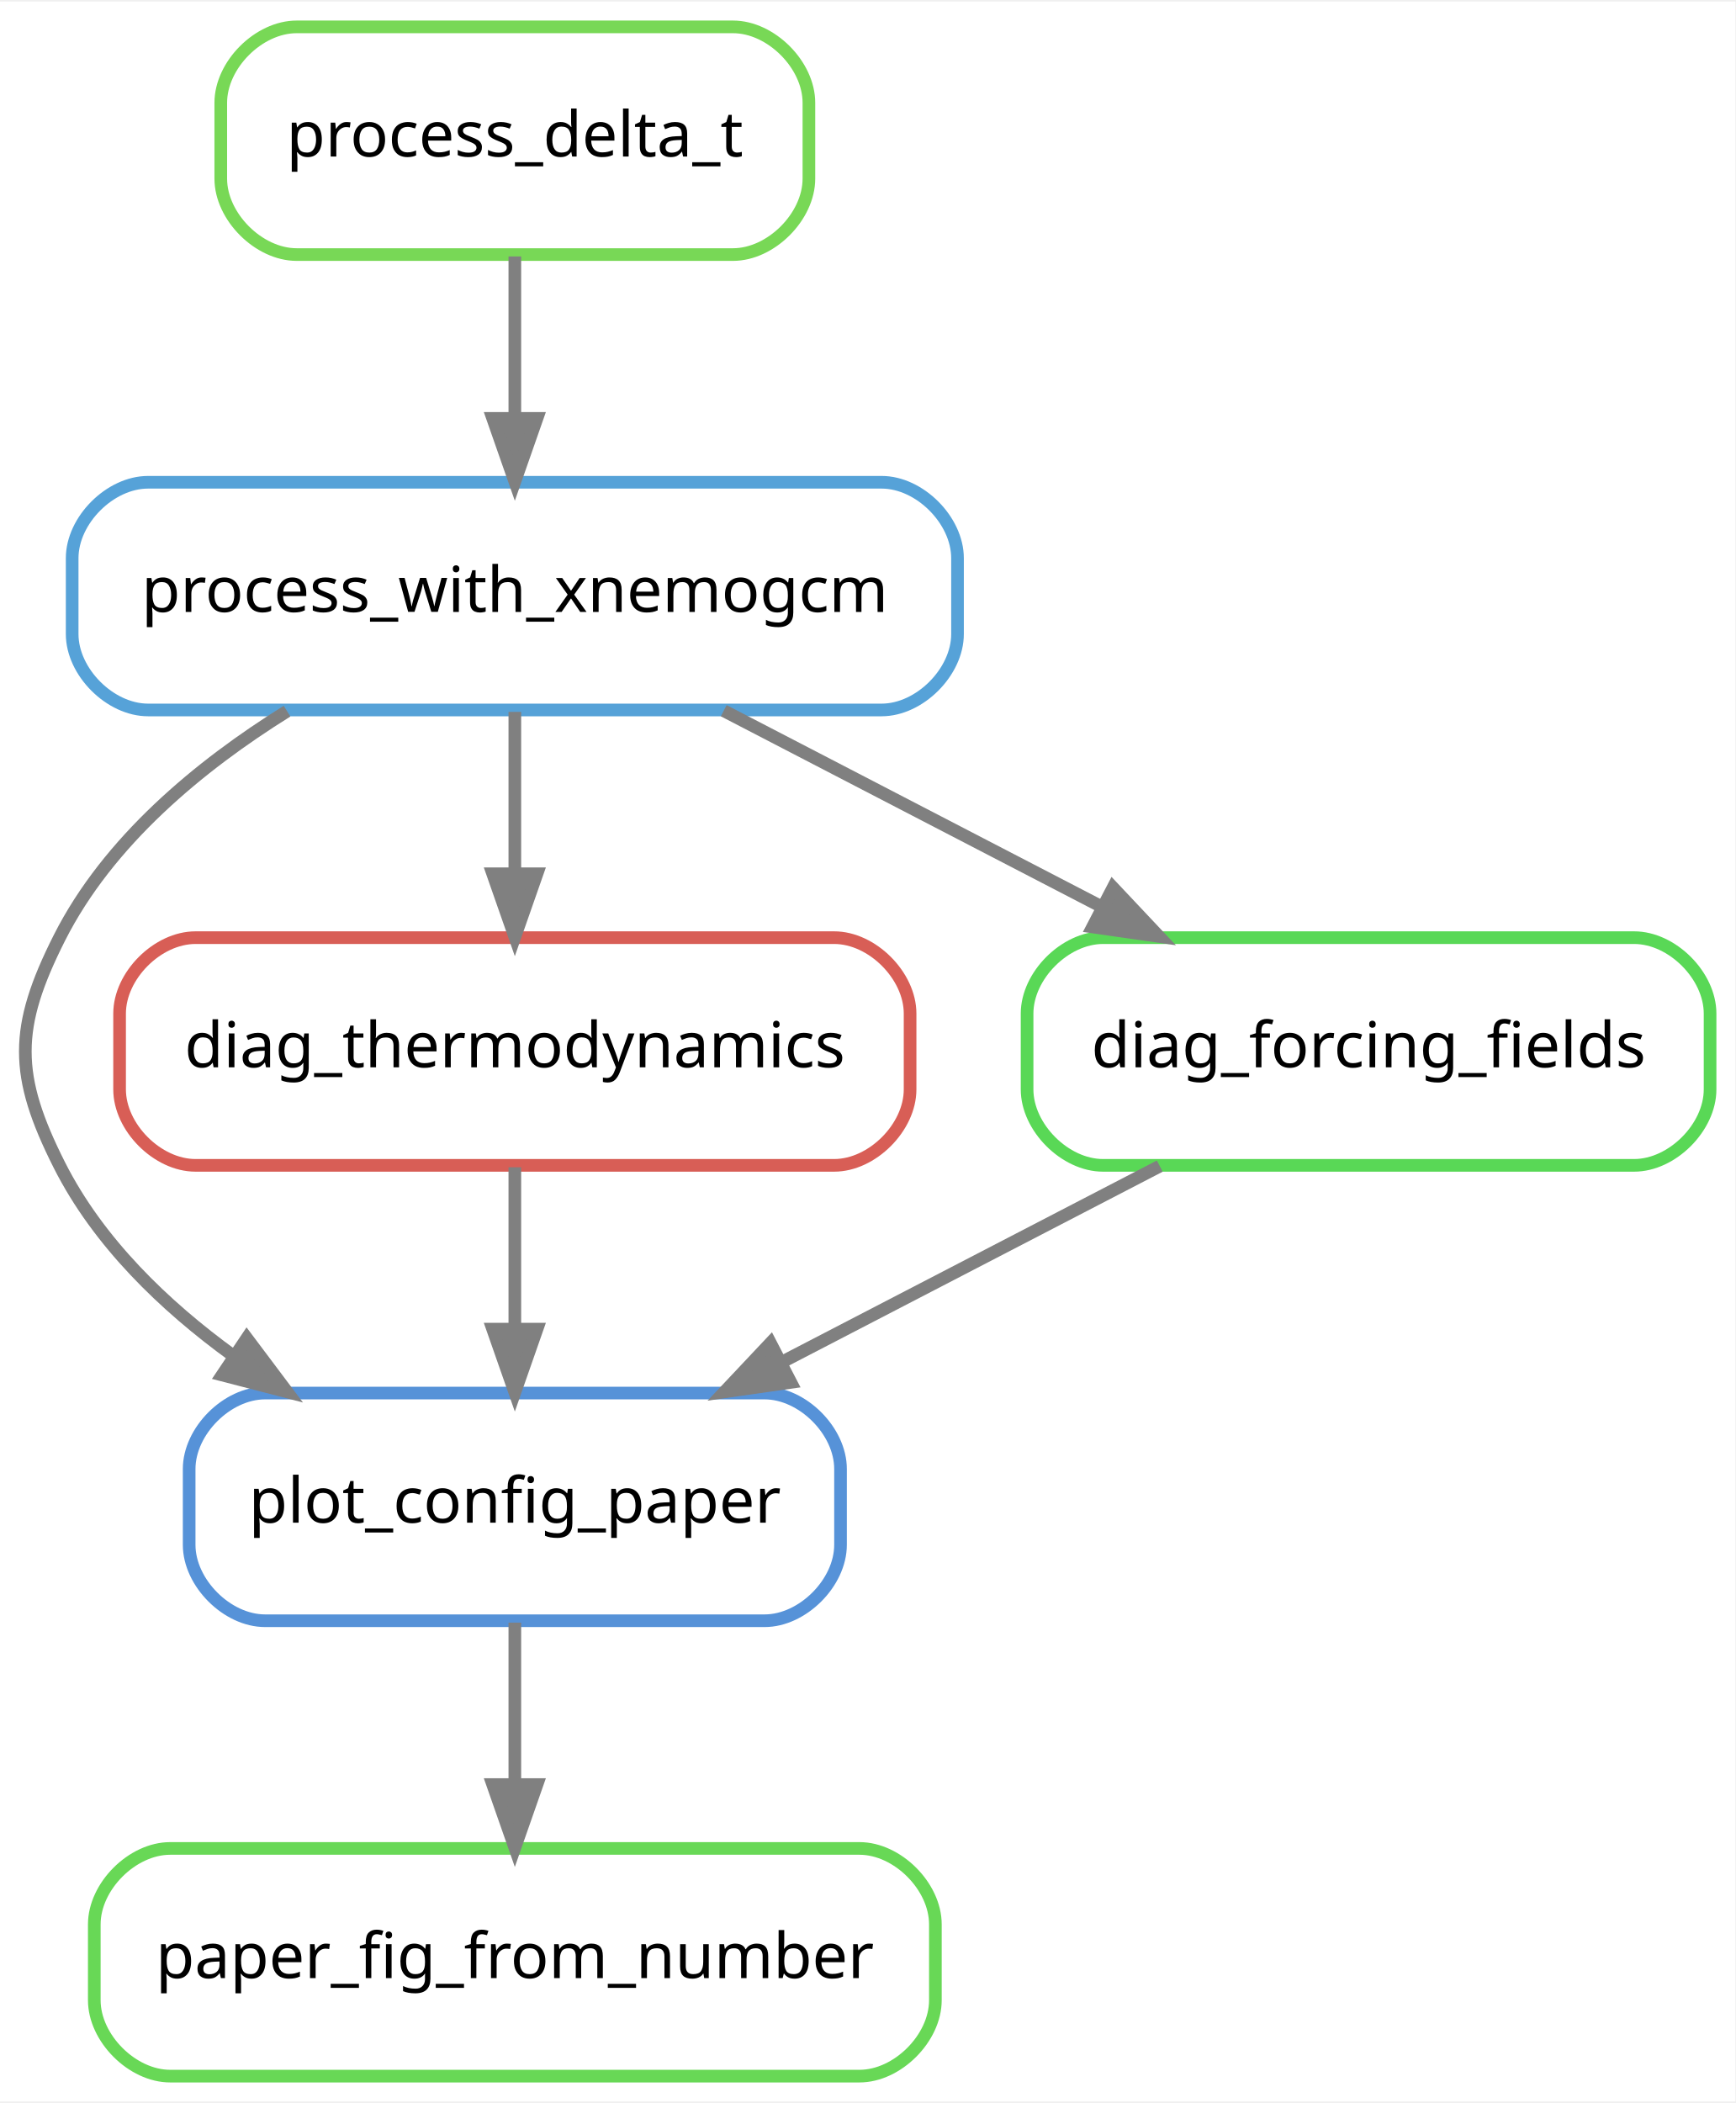
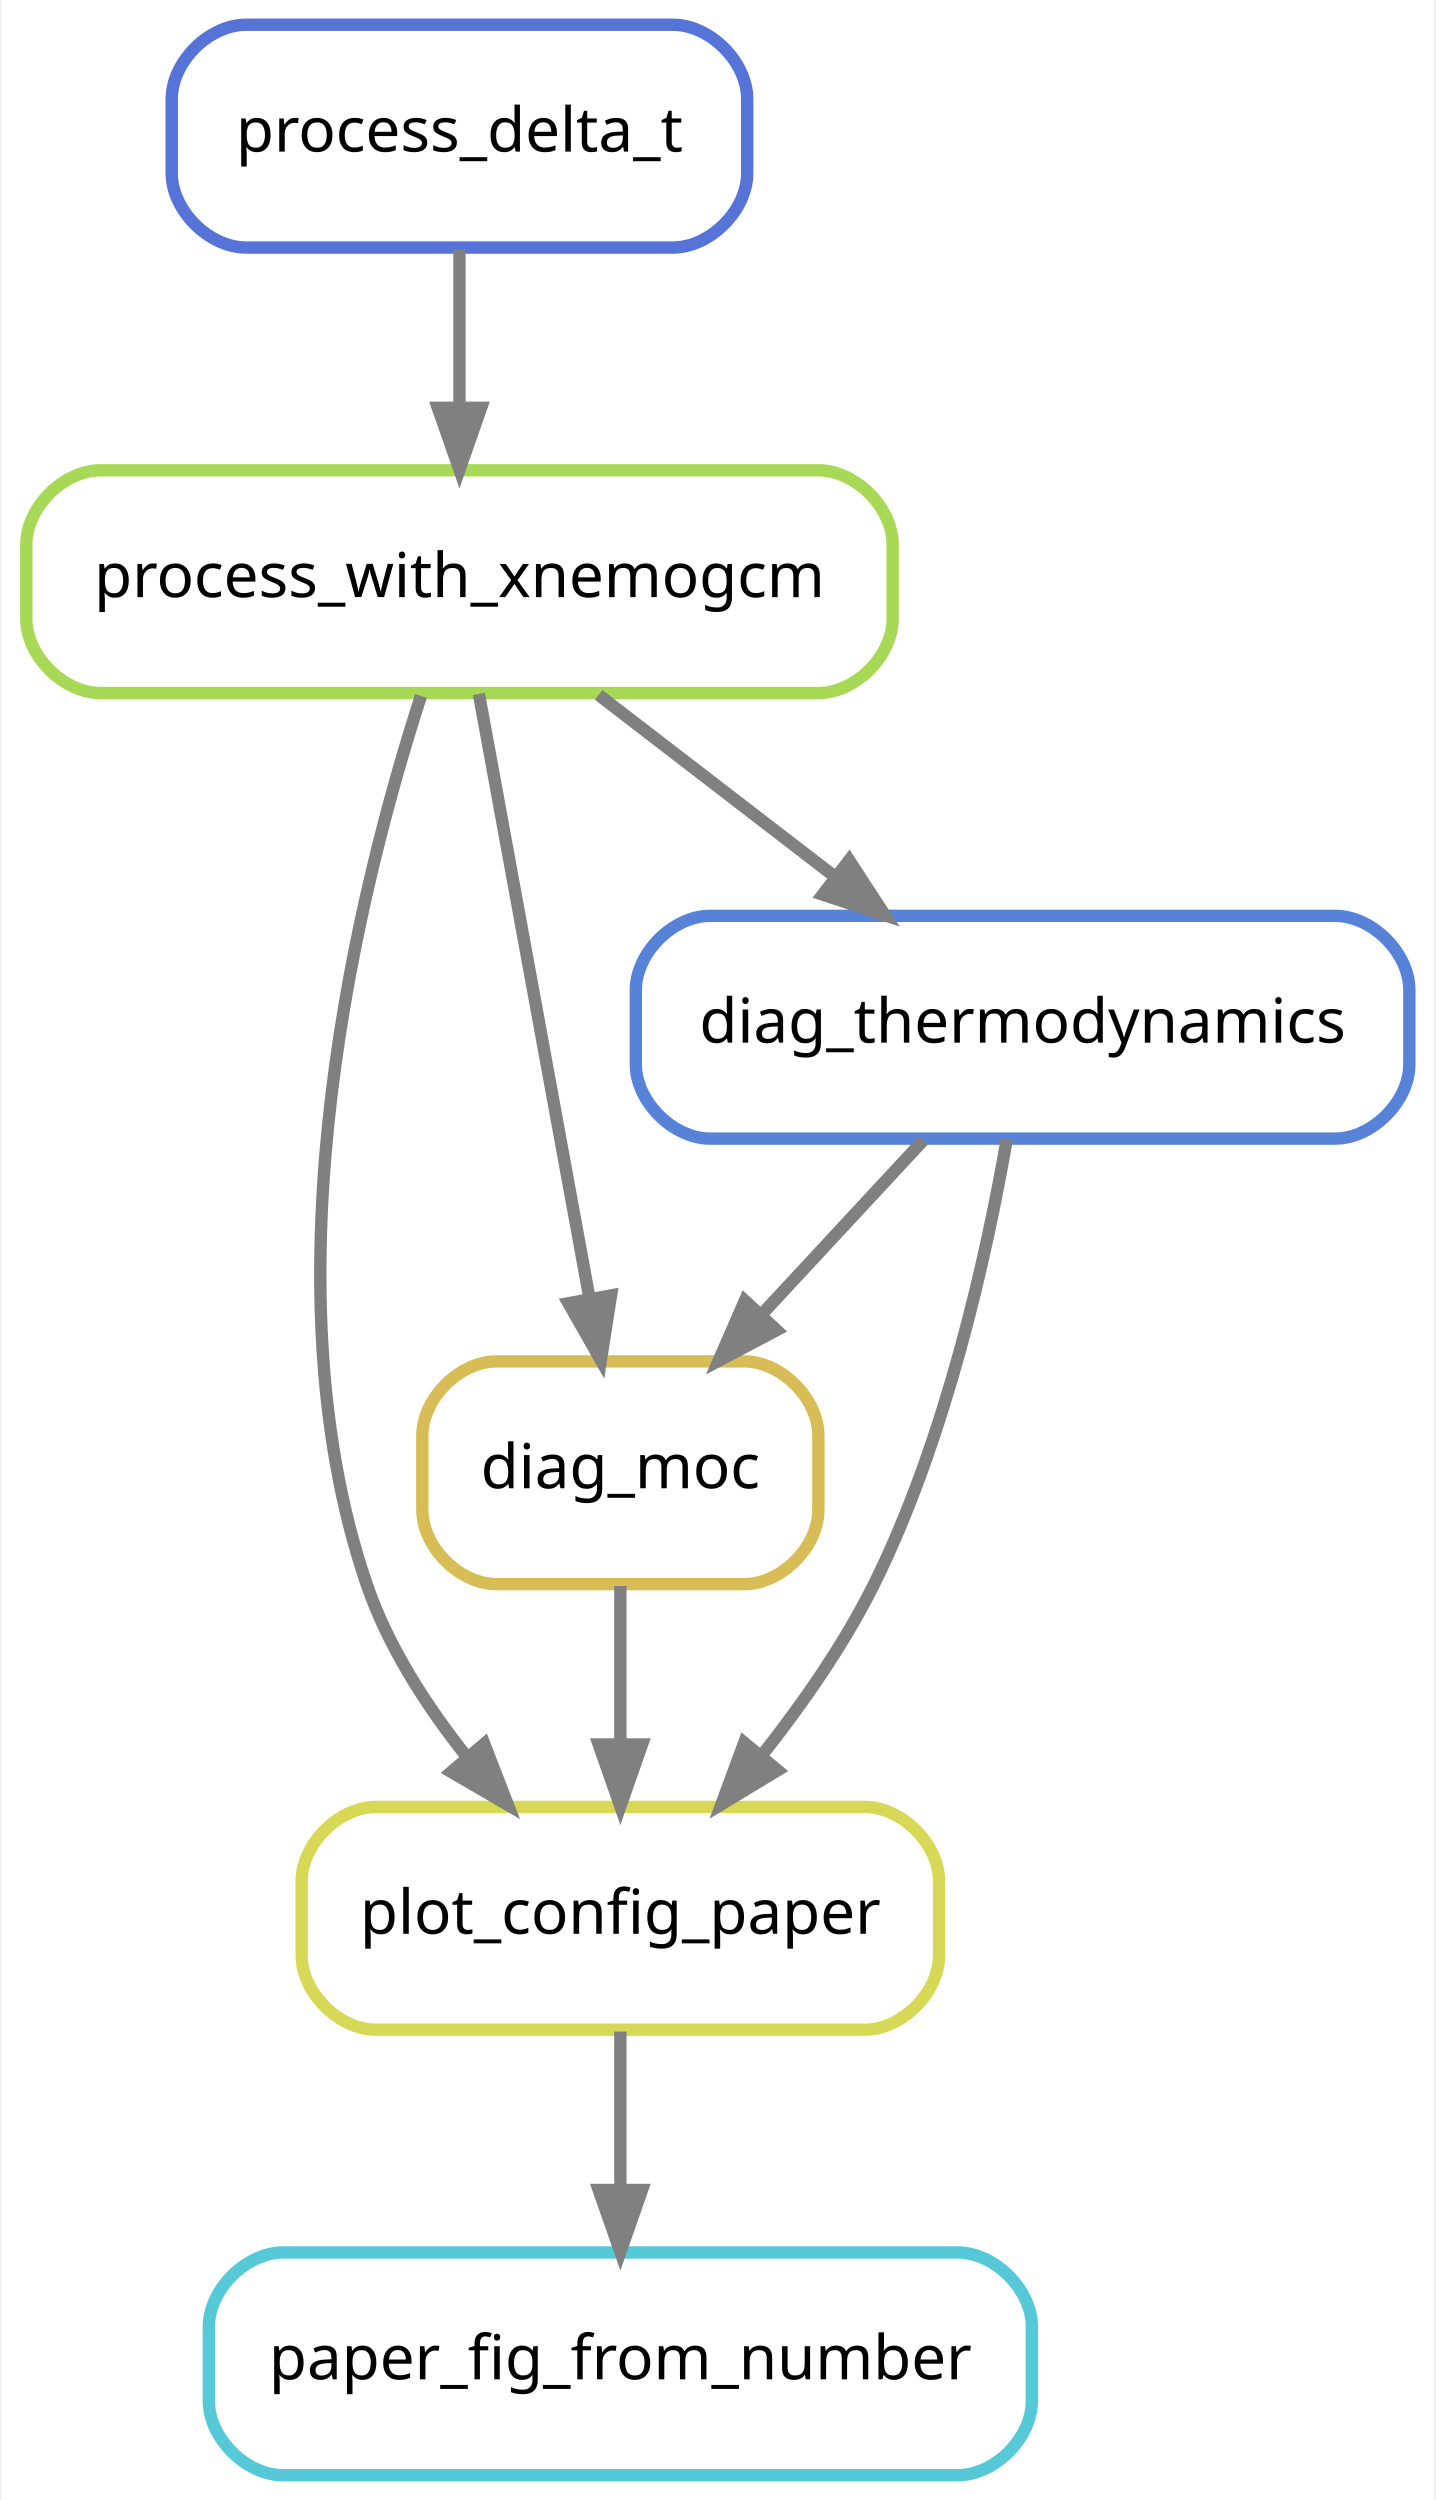
- <svg xmlns="http://www.w3.org/2000/svg" width="274pt" height="332pt" viewBox="0.00 0.00 274.41 332.00">
-   <g id="graph0" class="graph" transform="scale(1 1) rotate(0) translate(4 328)">
-     <polygon fill="white" stroke="transparent" points="-4,4 -4,-328 270.41,-328 270.41,4 -4,4" />
+ <svg xmlns="http://www.w3.org/2000/svg" width="232pt" height="404pt" viewBox="0.00 0.00 231.50 404.00">
+   <g id="graph0" class="graph" transform="scale(1 1) rotate(0) translate(4 400)">
+     <polygon fill="white" stroke="transparent" points="-4,4 -4,-400 227.5,-400 227.5,4 -4,4" />
    <g id="node1" class="node">
-       <path fill="none" stroke="#68d856" stroke-width="2" d="M131.91,-36C131.91,-36 22.91,-36 22.91,-36 16.91,-36 10.91,-30 10.91,-24 10.91,-24 10.91,-12 10.91,-12 10.91,-6 16.91,0 22.91,0 22.91,0 131.91,0 131.91,0 137.91,0 143.91,-6 143.91,-12 143.91,-12 143.91,-24 143.91,-24 143.91,-30 137.91,-36 131.91,-36" />
-       <text text-anchor="middle" x="77.41" y="-15.5" font-family="sans" font-size="10.00">paper_fig_from_number</text>
+       <path fill="none" stroke="#56c9d8" stroke-width="2" d="M150.5,-36C150.5,-36 41.5,-36 41.5,-36 35.5,-36 29.5,-30 29.5,-24 29.5,-24 29.5,-12 29.5,-12 29.5,-6 35.5,0 41.5,0 41.5,0 150.5,0 150.5,0 156.5,0 162.5,-6 162.5,-12 162.5,-12 162.5,-24 162.5,-24 162.5,-30 156.5,-36 150.5,-36" />
+       <text text-anchor="middle" x="96" y="-15.5" font-family="sans" font-size="10.00">paper_fig_from_number</text>
    </g>
    <g id="node2" class="node">
-       <path fill="none" stroke="#5692d8" stroke-width="2" d="M116.91,-108C116.91,-108 37.91,-108 37.91,-108 31.91,-108 25.91,-102 25.91,-96 25.91,-96 25.91,-84 25.91,-84 25.91,-78 31.91,-72 37.91,-72 37.91,-72 116.91,-72 116.91,-72 122.91,-72 128.91,-78 128.91,-84 128.91,-84 128.91,-96 128.91,-96 128.91,-102 122.91,-108 116.91,-108" />
-       <text text-anchor="middle" x="77.41" y="-87.5" font-family="sans" font-size="10.00">plot_config_paper</text>
+       <path fill="none" stroke="#d6d856" stroke-width="2" d="M135.5,-108C135.5,-108 56.5,-108 56.5,-108 50.5,-108 44.5,-102 44.5,-96 44.5,-96 44.5,-84 44.5,-84 44.5,-78 50.5,-72 56.5,-72 56.5,-72 135.5,-72 135.5,-72 141.5,-72 147.5,-78 147.5,-84 147.5,-84 147.5,-96 147.5,-96 147.5,-102 141.5,-108 135.5,-108" />
+       <text text-anchor="middle" x="96" y="-87.5" font-family="sans" font-size="10.00">plot_config_paper</text>
    </g>
    <g id="edge1" class="edge">
-       <path fill="none" stroke="grey" stroke-width="2" d="M77.41,-71.7C77.41,-63.98 77.41,-54.71 77.41,-46.11" />
-       <polygon fill="grey" stroke="grey" stroke-width="2" points="80.91,-46.1 77.41,-36.1 73.91,-46.1 80.91,-46.1" />
+       <path fill="none" stroke="grey" stroke-width="2" d="M96,-71.7C96,-63.98 96,-54.71 96,-46.11" />
+       <polygon fill="grey" stroke="grey" stroke-width="2" points="99.5,-46.1 96,-36.1 92.5,-46.1 99.5,-46.1" />
    </g>
    <g id="node3" class="node">
-       <path fill="none" stroke="#56a2d8" stroke-width="2" d="M135.41,-252C135.41,-252 19.41,-252 19.41,-252 13.41,-252 7.41,-246 7.41,-240 7.41,-240 7.41,-228 7.41,-228 7.41,-222 13.41,-216 19.41,-216 19.41,-216 135.41,-216 135.41,-216 141.41,-216 147.41,-222 147.41,-228 147.41,-228 147.41,-240 147.41,-240 147.41,-246 141.41,-252 135.41,-252" />
-       <text text-anchor="middle" x="77.41" y="-231.5" font-family="sans" font-size="10.00">process_with_xnemogcm</text>
+       <path fill="none" stroke="#a7d856" stroke-width="2" d="M128,-324C128,-324 12,-324 12,-324 6,-324 0,-318 0,-312 0,-312 0,-300 0,-300 0,-294 6,-288 12,-288 12,-288 128,-288 128,-288 134,-288 140,-294 140,-300 140,-300 140,-312 140,-312 140,-318 134,-324 128,-324" />
+       <text text-anchor="middle" x="70" y="-303.5" font-family="sans" font-size="10.00">process_with_xnemogcm</text>
    </g>
    <g id="edge2" class="edge">
-       <path fill="none" stroke="grey" stroke-width="2" d="M41.39,-215.81C27.5,-207.16 13.12,-195.24 5.41,-180 -1.8,-165.72 -1.8,-158.28 5.41,-144 11.55,-131.86 21.93,-121.82 32.92,-113.86" />
-       <polygon fill="grey" stroke="grey" stroke-width="2" points="35.03,-116.66 41.39,-108.19 31.13,-110.85 35.03,-116.66" />
+       <path fill="none" stroke="grey" stroke-width="2" d="M63.78,-287.53C54.03,-257.36 37.94,-193.94 55,-144 58.44,-133.93 64.66,-124.28 71.23,-116.05" />
+       <polygon fill="grey" stroke="grey" stroke-width="2" points="74,-118.2 77.83,-108.32 68.68,-113.65 74,-118.2" />
    </g>
    <g id="node5" class="node">
-       <path fill="none" stroke="#d85e56" stroke-width="2" d="M127.91,-180C127.91,-180 26.91,-180 26.91,-180 20.91,-180 14.91,-174 14.91,-168 14.91,-168 14.91,-156 14.91,-156 14.91,-150 20.91,-144 26.91,-144 26.91,-144 127.91,-144 127.91,-144 133.91,-144 139.91,-150 139.91,-156 139.91,-156 139.91,-168 139.91,-168 139.91,-174 133.91,-180 127.91,-180" />
-       <text text-anchor="middle" x="77.41" y="-159.5" font-family="sans" font-size="10.00">diag_thermodynamics</text>
+       <path fill="none" stroke="#d8bc56" stroke-width="2" d="M116,-180C116,-180 76,-180 76,-180 70,-180 64,-174 64,-168 64,-168 64,-156 64,-156 64,-150 70,-144 76,-144 76,-144 116,-144 116,-144 122,-144 128,-150 128,-156 128,-156 128,-168 128,-168 128,-174 122,-180 116,-180" />
+       <text text-anchor="middle" x="96" y="-159.5" font-family="sans" font-size="10.00">diag_moc</text>
    </g>
    <g id="edge6" class="edge">
-       <path fill="none" stroke="grey" stroke-width="2" d="M77.41,-215.7C77.41,-207.98 77.41,-198.71 77.41,-190.11" />
-       <polygon fill="grey" stroke="grey" stroke-width="2" points="80.91,-190.1 77.41,-180.1 73.91,-190.1 80.91,-190.1" />
+       <path fill="none" stroke="grey" stroke-width="2" d="M73.14,-287.87C77.57,-263.67 85.71,-219.21 90.98,-190.39" />
+       <polygon fill="grey" stroke="grey" stroke-width="2" points="94.49,-190.66 92.85,-180.19 87.61,-189.4 94.49,-190.66" />
    </g>
    <g id="node6" class="node">
-       <path fill="none" stroke="#59d856" stroke-width="2" d="M254.41,-180C254.41,-180 170.41,-180 170.41,-180 164.41,-180 158.41,-174 158.41,-168 158.41,-168 158.41,-156 158.41,-156 158.41,-150 164.41,-144 170.41,-144 170.41,-144 254.41,-144 254.41,-144 260.41,-144 266.41,-150 266.41,-156 266.41,-156 266.41,-168 266.41,-168 266.41,-174 260.41,-180 254.41,-180" />
-       <text text-anchor="middle" x="212.41" y="-159.5" font-family="sans" font-size="10.00">diag_forcing_fields</text>
+       <path fill="none" stroke="#5682d8" stroke-width="2" d="M211.5,-252C211.5,-252 110.5,-252 110.5,-252 104.5,-252 98.5,-246 98.5,-240 98.5,-240 98.5,-228 98.5,-228 98.5,-222 104.5,-216 110.5,-216 110.5,-216 211.5,-216 211.5,-216 217.5,-216 223.5,-222 223.5,-228 223.5,-228 223.5,-240 223.5,-240 223.5,-246 217.5,-252 211.5,-252" />
+       <text text-anchor="middle" x="161" y="-231.5" font-family="sans" font-size="10.00">diag_thermodynamics</text>
+     </g>
+     <g id="edge8" class="edge">
+       <path fill="none" stroke="grey" stroke-width="2" d="M92.49,-287.7C103.96,-278.88 118.06,-268.03 130.48,-258.47" />
+       <polygon fill="grey" stroke="grey" stroke-width="2" points="132.97,-260.98 138.76,-252.1 128.7,-255.43 132.97,-260.98" />
+     </g>
+     <g id="node4" class="node">
+       <path fill="none" stroke="#5673d8" stroke-width="2" d="M104.5,-396C104.5,-396 35.5,-396 35.5,-396 29.5,-396 23.5,-390 23.5,-384 23.5,-384 23.5,-372 23.5,-372 23.5,-366 29.5,-360 35.5,-360 35.5,-360 104.5,-360 104.5,-360 110.5,-360 116.5,-366 116.5,-372 116.5,-372 116.5,-384 116.5,-384 116.5,-390 110.5,-396 104.5,-396" />
+       <text text-anchor="middle" x="70" y="-375.5" font-family="sans" font-size="10.00">process_delta_t</text>
+     </g>
+     <g id="edge5" class="edge">
+       <path fill="none" stroke="grey" stroke-width="2" d="M70,-359.7C70,-351.98 70,-342.71 70,-334.11" />
+       <polygon fill="grey" stroke="grey" stroke-width="2" points="73.5,-334.1 70,-324.1 66.5,-334.1 73.5,-334.1" />
+     </g>
+     <g id="edge4" class="edge">
+       <path fill="none" stroke="grey" stroke-width="2" d="M96,-143.7C96,-135.98 96,-126.71 96,-118.11" />
+       <polygon fill="grey" stroke="grey" stroke-width="2" points="99.5,-118.1 96,-108.1 92.5,-118.1 99.5,-118.1" />
+     </g>
+     <g id="edge3" class="edge">
+       <path fill="none" stroke="grey" stroke-width="2" d="M158.45,-215.89C155.24,-197.42 148.67,-167.51 137,-144 132.19,-134.31 125.46,-124.67 118.85,-116.31" />
+       <polygon fill="grey" stroke="grey" stroke-width="2" points="121.41,-113.92 112.34,-108.44 116.01,-118.38 121.41,-113.92" />
    </g>
    <g id="edge7" class="edge">
-       <path fill="none" stroke="grey" stroke-width="2" d="M110.44,-215.88C128.5,-206.51 151.06,-194.81 170.37,-184.8" />
-       <polygon fill="grey" stroke="grey" stroke-width="2" points="172,-187.9 179.26,-180.19 168.77,-181.69 172,-187.9" />
-     </g>
-     <g id="node4" class="node">
-       <path fill="none" stroke="#78d856" stroke-width="2" d="M111.91,-324C111.91,-324 42.91,-324 42.91,-324 36.91,-324 30.91,-318 30.91,-312 30.91,-312 30.91,-300 30.91,-300 30.91,-294 36.91,-288 42.91,-288 42.91,-288 111.91,-288 111.91,-288 117.91,-288 123.91,-294 123.91,-300 123.91,-300 123.91,-312 123.91,-312 123.91,-318 117.91,-324 111.91,-324" />
-       <text text-anchor="middle" x="77.41" y="-303.5" font-family="sans" font-size="10.00">process_delta_t</text>
-     </g>
-     <g id="edge5" class="edge">
-       <path fill="none" stroke="grey" stroke-width="2" d="M77.41,-287.7C77.41,-279.98 77.41,-270.71 77.41,-262.11" />
-       <polygon fill="grey" stroke="grey" stroke-width="2" points="80.91,-262.1 77.41,-252.1 73.91,-262.1 80.91,-262.1" />
-     </g>
-     <g id="edge3" class="edge">
-       <path fill="none" stroke="grey" stroke-width="2" d="M77.41,-143.7C77.41,-135.98 77.41,-126.71 77.41,-118.11" />
-       <polygon fill="grey" stroke="grey" stroke-width="2" points="80.91,-118.1 77.41,-108.1 73.91,-118.1 80.91,-118.1" />
-     </g>
-     <g id="edge4" class="edge">
-       <path fill="none" stroke="grey" stroke-width="2" d="M179.39,-143.88C161.33,-134.51 138.77,-122.81 119.46,-112.8" />
-       <polygon fill="grey" stroke="grey" stroke-width="2" points="121.05,-109.69 110.57,-108.19 117.83,-115.9 121.05,-109.69" />
+       <path fill="none" stroke="grey" stroke-width="2" d="M144.93,-215.7C137.06,-207.22 127.44,-196.86 118.83,-187.58" />
+       <polygon fill="grey" stroke="grey" stroke-width="2" points="121.25,-185.05 111.88,-180.1 116.12,-189.81 121.25,-185.05" />
    </g>
  </g>
</svg>
